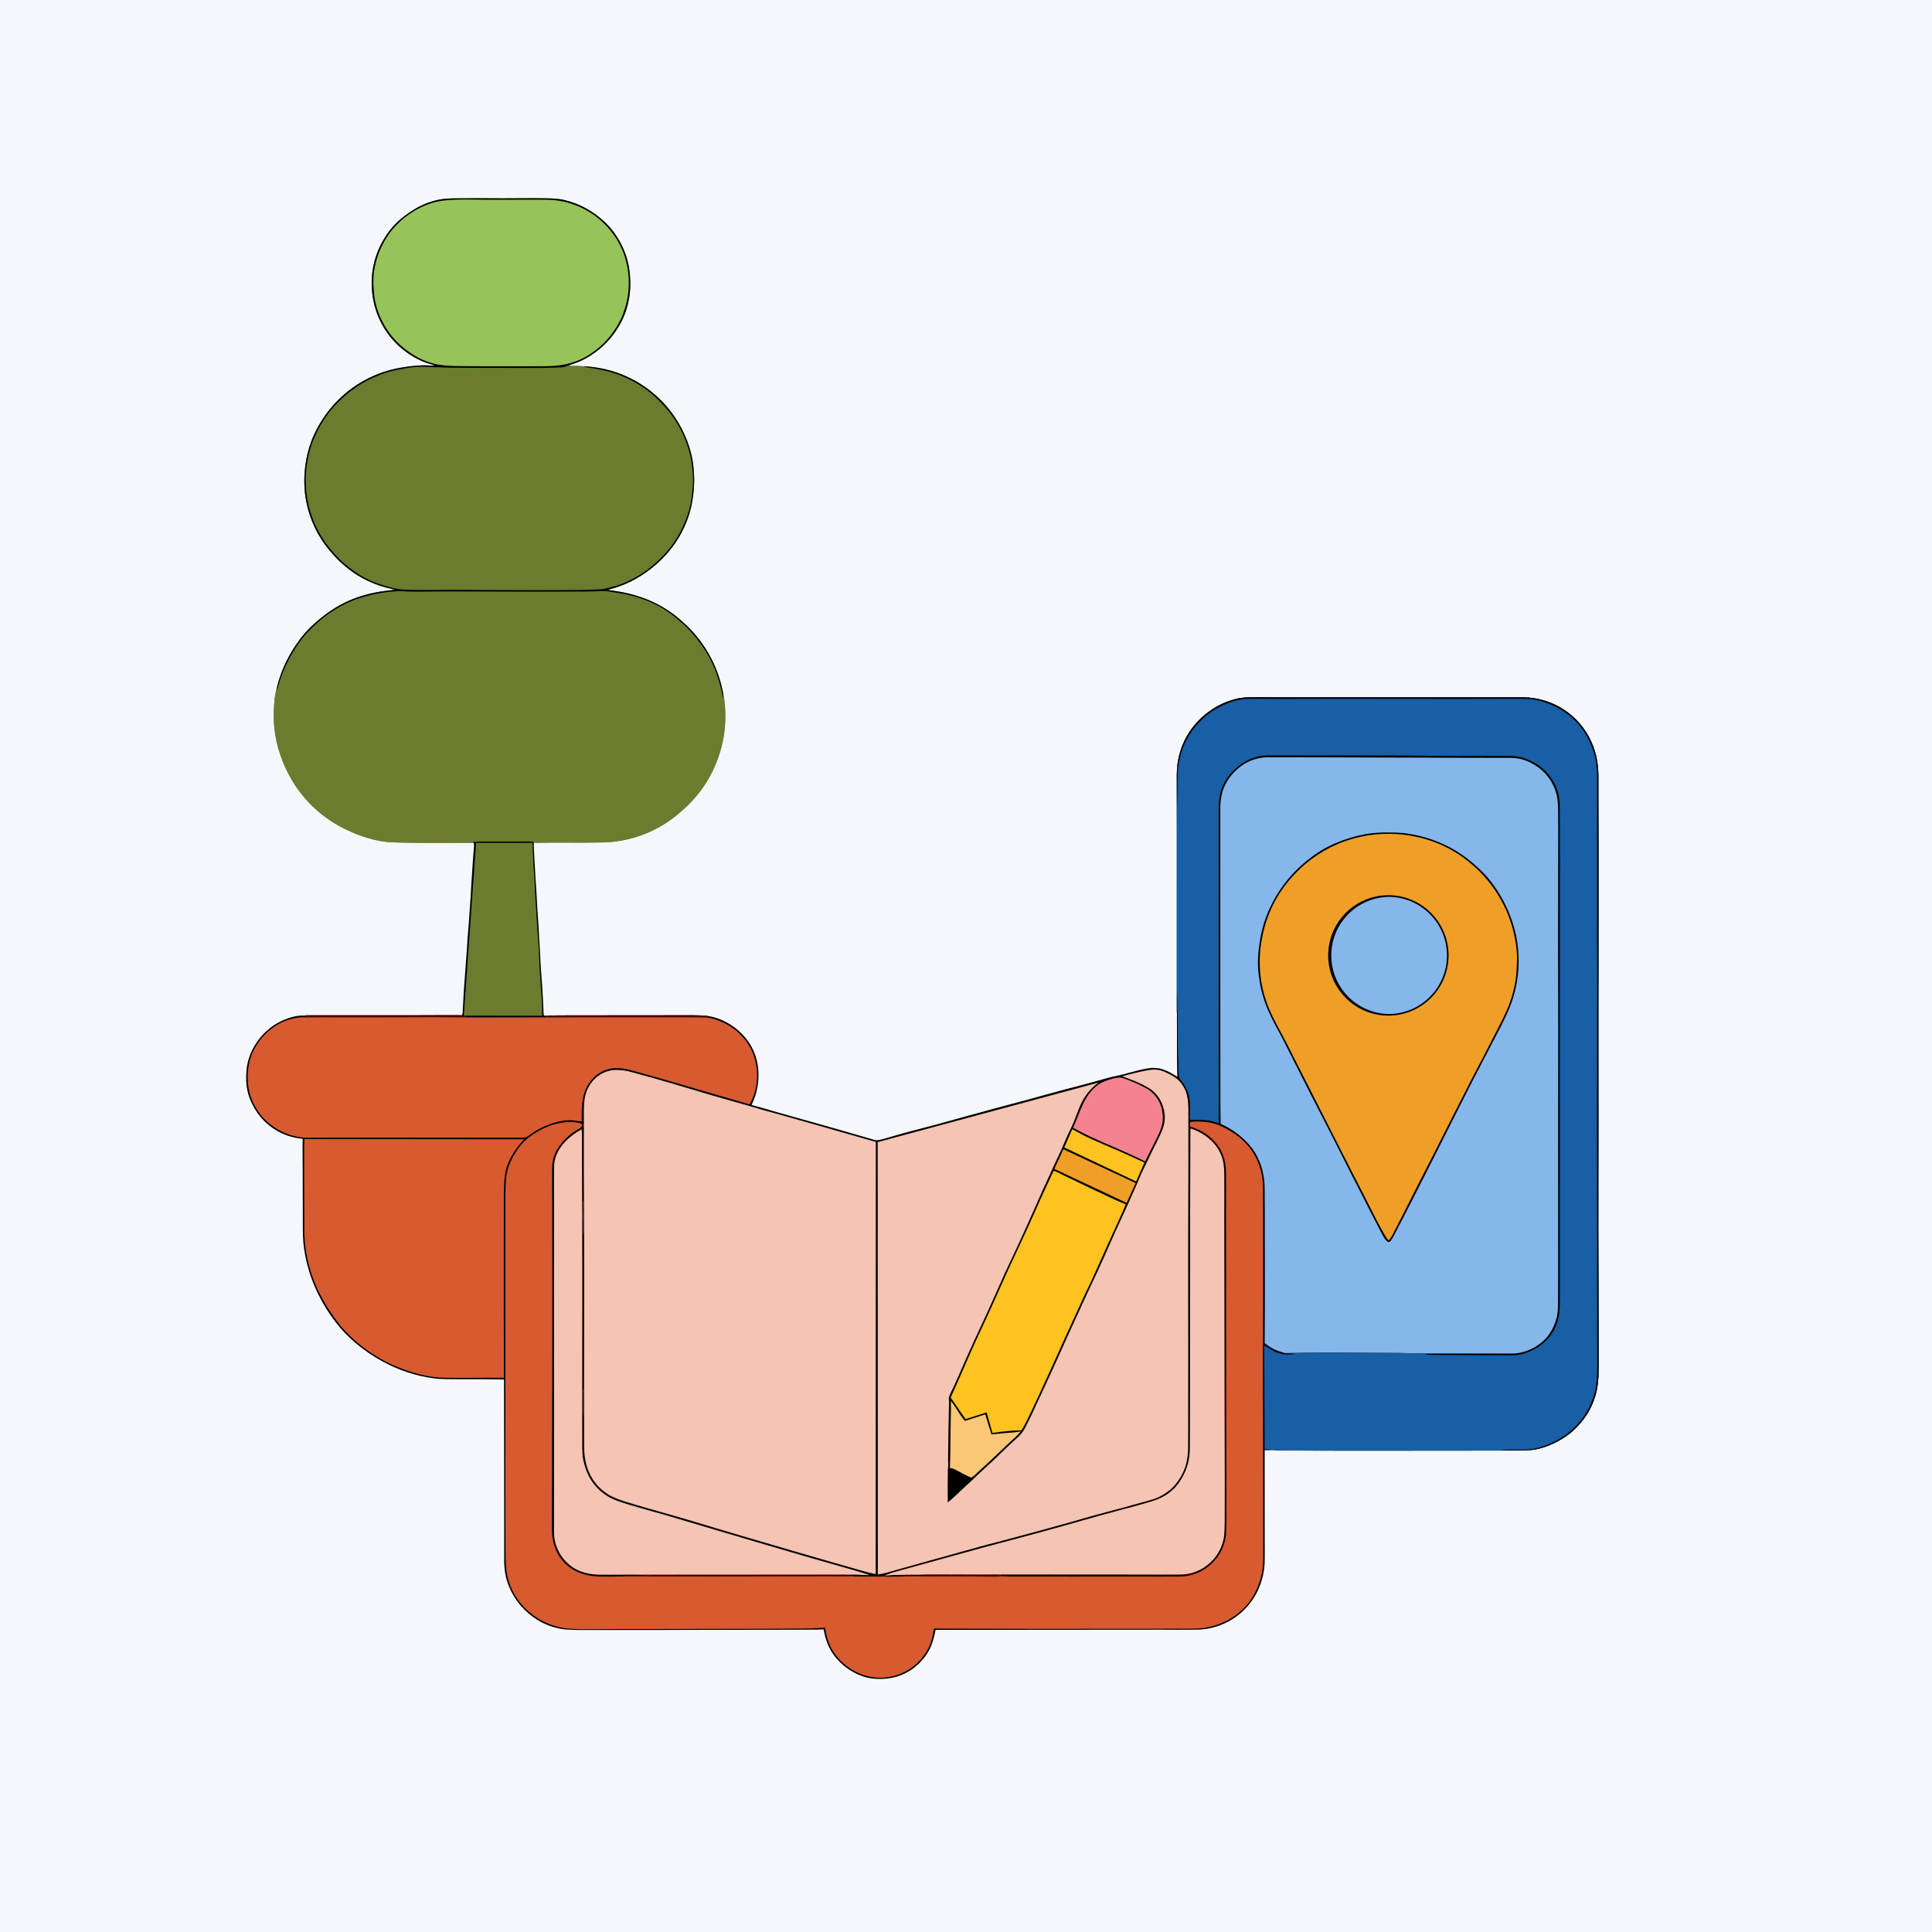
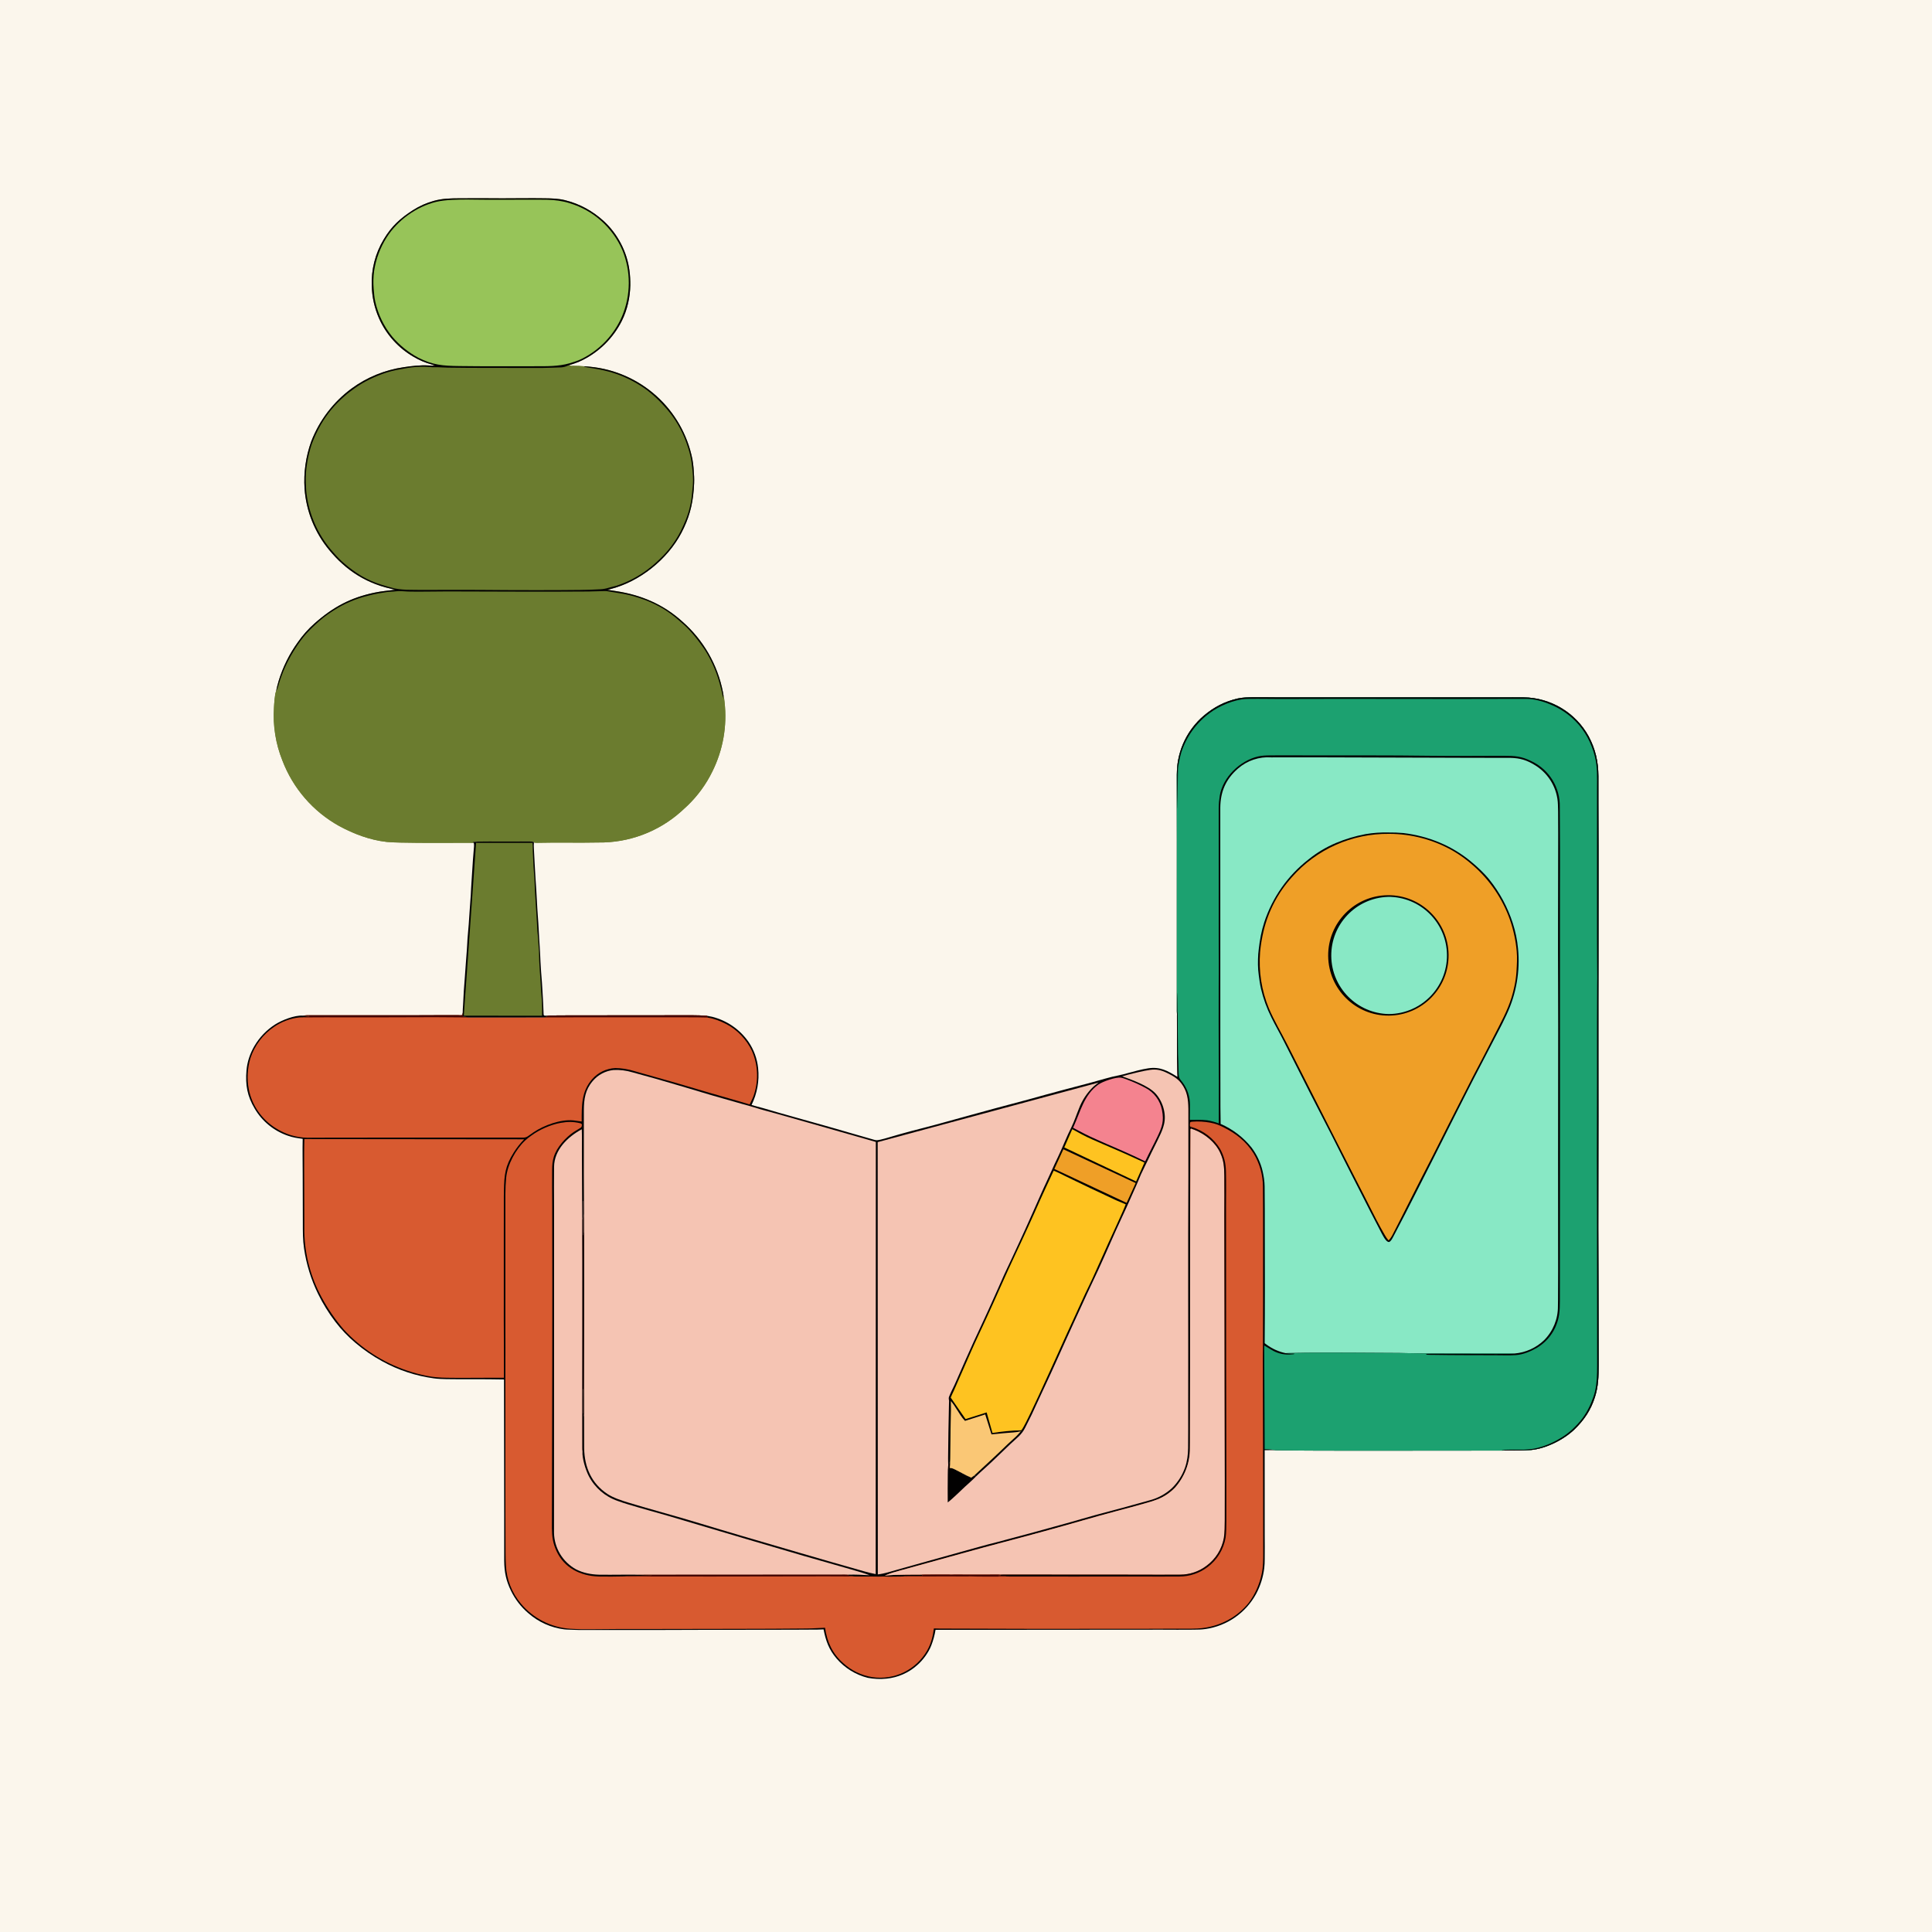
<svg xmlns="http://www.w3.org/2000/svg" width="1024" height="1024" preserveAspectRatio="none" style="display:block" viewBox="0 0 4358 4358">
-   <path fill="#F4F8FC" d="M0 0h4358v4358H0z" />
+   <path fill="#fbf6ec" d="M0 0h4358v4358H0z" />
  <path fill="#020101" d="M2654.8 1739a173 173 0 0 1 60.5-124.6c23.3-19.6 47-32 76.7-38.8 11.4-2.5 22.9-2.7 34.5-2.9 20.3-.3 40.7.3 61 .3h500c16.5 0 33-.3 49.5 0a170 170 0 0 1 146.4 87.7c15.5 29 21.8 57 22.1 89.8q.2 28.8 0 57.5.5 105.3.3 210.5-.3 75.3-.1 150.5 0 47.3-.2 94.5v114c-.2 46.8.3 93.7.1 140.5q-.3 125.8-.3 251.5l.4 118c0 63.8.5 127.7.4 191.5 0 25.3-.7 48.5-8.5 72.8-9.4 29.3-24 51-46 72.4-24.4 23.6-64.5 43.4-98.1 46.6l-13.7.7-2.3.1c-14 .6-28.1.2-42.2.3l-5.8.2h-4q-112.2.2-224.5.2c-93-.2-186 .5-279-.8q-3.8.1-7.7-.5l-21.6.2v15.3l.1 176c0 18 .3 36 0 54q.1 10.3-1 20.5a166 166 0 0 1-18.3 58.2 155 155 0 0 1-114.5 79.4c-8.8 1.3-17.6 1.4-26.5 1.5-24.3.4-48.7 0-73 0l-366 .3h-143.2c-2 12.1-5.3 24.3-9.8 35.7-6 15.6-18.9 33-31.5 43.9a121 121 0 0 1-69.4 30.5 150 150 0 0 1-42.1-1.8 137 137 0 0 1-70.6-43.7c-17.3-20.3-24.1-39.8-29.2-65.6l-13.7.5q-28.2.4-56.5.3l-141 .2H1595q-101 .5-202 .3h-88.5q-4.7 0-9.5-.3c-7.5-.4-15-.2-22.5-1.1a151 151 0 0 1-80.5-36.2 156 156 0 0 1-39.4-50.8c-11.1-22.9-15-42-15.3-67.3v-106.5l-.4-302.8q-33.5-.6-66.9-.6c-21.1 0-42.4.3-63.5-.2-8.9-.2-18.7-.5-27.5-1.7a333 333 0 0 1-117-38.7 361 361 0 0 1-60.5-41.6 301 301 0 0 1-45-47.2 374 374 0 0 1-39-63 347 347 0 0 1-31.7-102.7c-2.8-19-2.7-38.3-2.7-57.5l-.3-112c0-25.8-.6-51.7 0-77.6-12.4-1.8-21.6-2.8-33.8-7.2a139 139 0 0 1-74.3-60.6c-17-28.5-21.5-53.7-18.7-86.6 1.6-19.3 8-38.3 17.8-55a144 144 0 0 1 46.7-48.6c15.8-10 43.5-21 62.4-20q4.8-.6 9.6-.7H935c33 0 66-.4 99-.2.8 0 7.5.6 8.5-.3.7-.7.7-4 1.2-5.4.4 2 .3 3.2.2 5.2-.2 4.8 4 4 7.6 4.5l4.6 1h5.9c52.8.2 105.7-.1 158.5 0h6.1l5.4-1.2c1.8-.4 2.4-1.4 3.3-2.8l4.2-.4c34.2-.5 68.3-.2 102.5-.3l219.5-.2q16.7 0 33.3 1.2 6 1 11.8 2.3a142 142 0 0 1 81.9 56.6 128 128 0 0 1 21.6 59.3 152 152 0 0 1-14.8 83q4.8 1.5 9.7 2.7c22.2 5.6 44 12.8 66 18.7 28 7.6 55.8 16 83.8 23.5 20 5.4 39.7 11.5 59.6 17.1l57.1 16.4q2.3.7 4.5 1c4.4.6 15.4-2.5 19.5-3.6 11.6-3 23-7 34.5-10q25.6-7.2 51.4-13.7c30.9-7.8 61.4-16.7 92.1-25 48-13.2 96-26.5 144.2-39q21.7-5.8 43.3-12 43.7-11.9 87.6-23.3c20.3-5.2 40.5-11.5 60.9-16.6l14-3c7.1-1.3 14-3.4 21.1-5.3 15-4 30-8.3 45.4-10.6 26.8-4 43.5 5.3 65.8 19.2q-.3-4.7-.4-9.5c-1-42.5-.2-85-.6-127.5l.1-4.6q-.3-3.1-.4-6.4v-10.5q-.2-113.5 0-227c.3-98.7-.1-197.3-.2-296q0-4.3.5-8.6" />
-   <path fill="#85B7EB" d="M2753.4 2535.2c0-12.6-.5-25.1-.5-37.7-.5-215.2 0-430.3-.3-645.5v-30c.3-36.3 12.5-64.7 40.2-88.6a103 103 0 0 1 74.7-25c65.3-.4 130.7.1 196 .2 113 .1 226 1 339 .9h4c22.7.4 38.3 5.3 57.5 17.5a108 108 0 0 1 50.2 88l.4 15c.4 33.7.1 67.3.1 101 0 95.3-.6 190.7-.1 286 .4 67.2.1 134.3.1 201.5 0 127.5-.4 255-.1 382.5q.2 65.8-.2 131.5l-.2 14a107 107 0 0 1-31.2 76.5 109 109 0 0 1-66.8 30.1c-8.4-.3-16.8 0-25.2 0q-62.7-.2-125.5-.2c-15.5 0-31-.3-46.5 0-21 .2-42-.8-63-1-70.2-.2-140.3-1.2-210.5-.5l-10 .2h-3q-14 .5-28 .5l-4.5.2a109 109 0 0 1-43-19.3l-4.3-3.2c.7-84.4.5-168.9.3-253.3q.1-50.2-.4-100.5c-.1-11.8-2.1-23.5-4.7-35a143 143 0 0 0-24.8-52.5 183 183 0 0 0-69.7-53.3" />
+   <path fill="#88e8c5" d="M2753.4 2535.2c0-12.6-.5-25.1-.5-37.7-.5-215.2 0-430.3-.3-645.5v-30c.3-36.3 12.5-64.7 40.2-88.6a103 103 0 0 1 74.7-25c65.3-.4 130.7.1 196 .2 113 .1 226 1 339 .9h4c22.7.4 38.3 5.3 57.5 17.5a108 108 0 0 1 50.2 88l.4 15c.4 33.7.1 67.3.1 101 0 95.3-.6 190.7-.1 286 .4 67.2.1 134.3.1 201.5 0 127.5-.4 255-.1 382.5q.2 65.8-.2 131.5l-.2 14a107 107 0 0 1-31.2 76.5 109 109 0 0 1-66.8 30.1c-8.4-.3-16.8 0-25.2 0q-62.7-.2-125.5-.2c-15.5 0-31-.3-46.5 0-21 .2-42-.8-63-1-70.2-.2-140.3-1.2-210.5-.5l-10 .2h-3q-14 .5-28 .5l-4.5.2a109 109 0 0 1-43-19.3l-4.3-3.2c.7-84.4.5-168.9.3-253.3q.1-50.2-.4-100.5c-.1-11.8-2.1-23.5-4.7-35a143 143 0 0 0-24.8-52.5 183 183 0 0 0-69.7-53.3" />
  <path fill="#020101" d="M3131.5 1877.8q17-.2 34 1.3a305 305 0 0 1 82.1 21.5 279 279 0 0 1 70.8 43c14 11.6 29.5 26 40.9 40.2a307 307 0 0 1 53.1 98.6q9.1 28 11.8 57.1a284 284 0 0 1-25.8 149.2l-9.5 19.8-5.5 10.8q-21.7 42.3-43.8 84.3c-20 37.9-39 76.2-58.5 114.4-16.5 32.4-32.6 65-49.1 97.5-28 54.6-55 109.6-83.7 163.7l-3.9 7.4c-1.4 2.7-7.3 15.5-11.9 15l-2-.6c-5.8-2.4-13-17.3-15.7-22.4a6338 6338 0 0 1-45.2-88c-14-27.8-28.5-55.3-42.3-83.2q-23-46-46.7-91.8-11.8-22.7-23.4-45.6l-61.7-122.1c-8.9-17.8-19-35-27.7-52.9a292 292 0 0 1-23.4-64.6c-2.3-10-3.7-20.2-5-30.4-2.3-16-2.2-32-1.2-48q.4-5.7 1.2-11.4c2.3-20.4 6-40.6 12.3-60.1a296 296 0 0 1 99.7-141.8q28.4-23 62-37.2a326 326 0 0 1 66.9-20 271 271 0 0 1 51.2-3.7" />
  <path fill="#EF9F27" d="M3132.2 2798c-3.5-4.2-5.5-7-8.4-12a888 888 0 0 1-19-34.5q-15.7-30.5-31.2-61.3c-13.6-26.7-27.5-53.3-40.9-80.1q-21-41.6-42.2-83-22.9-44.7-45.5-89.6-20.7-41.3-41.8-82.5c-13.5-26.6-29.5-53.3-41-80.6a275 275 0 0 1-19.8-126.9q2.3-24.2 8-48a278 278 0 0 1 63.5-120.6 288 288 0 0 1 219.6-98 291 291 0 0 1 143.5 38 286 286 0 0 1 45.9 33.3 292 292 0 0 1 83 122.3 299 299 0 0 1 15.3 71c1.5 15.4.4 30.6-.5 46-.7 11.6-2.3 22.2-4.7 33.5-7.4 35.5-19.4 60.2-35.8 92-17.3 33.3-34 66.8-51.7 99.9-10 18.7-19 37.8-28.9 56.5-11.8 22.5-22.9 45.5-34.6 68-11.6 22.5-22.5 45.3-34.1 67.6-17.1 32.7-33.5 65.8-50.3 98.7-13 25.5-25.7 51.3-39 76.7-3 5.8-5.2 9-9.4 13.7" />
  <path fill="#020101" d="M3130.5 2019.3a135.8 135.8 0 1 1 2.5 271.6 135.8 135.8 0 0 1-2.5-271.6" />
-   <path fill="#85B7EB" d="M3130.5 2023a132.2 132.2 0 1 1 2.4 264.4 132.2 132.2 0 0 1-2.4-264.3" />
-   <path fill="#185FA5" d="M2654.8 1739a173 173 0 0 1 60.5-124.6c23.3-19.6 47-32 76.7-38.8 11.4-2.5 22.9-2.7 34.5-2.9 20.3-.3 40.7.3 61 .3h500c16.5 0 33-.3 49.5 0a170 170 0 0 1 146.4 87.7c15.5 29 21.8 57 22.1 89.8q.2 28.8 0 57.5.5 105.3.3 210.5-.3 75.3-.1 150.5 0 47.3-.2 94.5v114c-.2 46.8.3 93.7.1 140.5q-.3 125.8-.3 251.5l.4 118c0 63.8.5 127.7.4 191.5 0 25.3-.7 48.5-8.5 72.8-9.4 29.3-24 51-46 72.4-24.4 23.6-64.5 43.4-98.1 46.6l-13.7.7-2.3.1c-14 .6-28.1.2-42.2.3l-5.8.2h-4q-112.2.2-224.5.2c-93-.2-186 .5-279-.8q-3.8.1-7.7-.5c-7-1.5-14.4-1.7-21.6-2l-1-234q6.9 4 13.7 8.2l3.1 1.8a71 71 0 0 0 39.5 10.4q5-.1 10-.7c.6-.1 3.1-1.2 1.4-1.3-6.3-.2-13.3 0-19.4-1.1l4.5-.2q14 .1 28-.4l3-.1 10-.2c70.2-.7 140.3.3 210.5.6 21 0 42 1 63 .8h46.5q62.8 0 125.5.3c8.4 0 16.8-.3 25.2 0q-6.6 1-13.2 1c-40.8.3-81.7-.4-122.5-.4h-29l-30.5.1c-1.2 0-2.7 0-3.7.6-3 1.8 7 1.7 11.2 1.8h5.5c46.2.8 92.3.6 138.5.8 12.8 0 34 .7 46.5-.3 17-1.2 33.3-8.1 48-16.6a104 104 0 0 0 41.3-46c9.4-21 10.2-37.1 10.3-59.6q.3-132.2.2-264.5c-.1-116.7.3-233.3 0-350-.2-35.7.2-71.3 0-107v-209.5c0-30 .3-60 .1-90q0-46.7-.5-93.5a111 111 0 0 0-62.4-102.2c-24-12.2-38.4-12.9-64.5-13-55 0-110 .7-165 0-92.3-1.3-184.7-.7-277-.9-28.2 0-56.3-.4-84.5 0-9.1.1-18.5.4-27.4 2.5-40.8 9.6-79.3 46.7-86.2 88.6a185 185 0 0 0-2.4 27.5q-.2 24.5 0 49c.3 77.2-.1 154.3 0 231.5l.1 38.5c.3 18.8 0 37.7.1 56.5l-.2 26c-.3 52.7 0 105.3.1 158l.3 58.5q0 46.8-.2 93.5a147 147 0 0 0-26.2-7c-12.9-1.5-26.2-1-39.1-1q.4-17.3.3-34.5a84 84 0 0 0-15.7-48.6c-2.6-3.7-6-7-8.1-11.2-1.8-3.4-1.8-12-1.9-15.7l-.6-21.5-.7-17.5q-.5-24-.5-48c-.2-16.2 0-32.3-.3-48.5-.2-9.3 0-18.7-.3-28 0-3.3-.6-22.8-.7-6.5v35q-.1 3.3-.5 6.4-.3-3.1-.4-6.4v-10.5q-.2-113.5 0-227c.3-98.7-.1-197.3-.2-296q0-4.3.5-8.6" />
+   <path fill="#88e8c5" d="M3130.5 2023a132.2 132.2 0 1 1 2.4 264.4 132.2 132.2 0 0 1-2.4-264.3" />
+   <path fill="#1ca170" d="M2654.8 1739a173 173 0 0 1 60.5-124.6c23.3-19.6 47-32 76.7-38.8 11.4-2.5 22.9-2.7 34.5-2.9 20.3-.3 40.7.3 61 .3h500c16.5 0 33-.3 49.5 0a170 170 0 0 1 146.4 87.7c15.5 29 21.8 57 22.1 89.8q.2 28.8 0 57.5.5 105.3.3 210.5-.3 75.3-.1 150.5 0 47.3-.2 94.5v114c-.2 46.8.3 93.7.1 140.5q-.3 125.8-.3 251.5l.4 118c0 63.8.5 127.7.4 191.5 0 25.3-.7 48.5-8.5 72.8-9.4 29.3-24 51-46 72.4-24.4 23.6-64.5 43.4-98.1 46.6l-13.7.7-2.3.1c-14 .6-28.1.2-42.2.3l-5.8.2h-4q-112.2.2-224.5.2c-93-.2-186 .5-279-.8q-3.8.1-7.7-.5c-7-1.5-14.4-1.7-21.6-2l-1-234q6.9 4 13.7 8.2l3.1 1.8a71 71 0 0 0 39.5 10.4q5-.1 10-.7c.6-.1 3.1-1.2 1.4-1.3-6.3-.2-13.3 0-19.4-1.1l4.5-.2q14 .1 28-.4l3-.1 10-.2c70.2-.7 140.3.3 210.5.6 21 0 42 1 63 .8h46.5q62.8 0 125.5.3c8.4 0 16.8-.3 25.2 0q-6.6 1-13.2 1c-40.8.3-81.7-.4-122.5-.4h-29l-30.5.1c-1.2 0-2.7 0-3.7.6-3 1.8 7 1.7 11.2 1.8h5.5c46.2.8 92.3.6 138.5.8 12.8 0 34 .7 46.5-.3 17-1.2 33.3-8.1 48-16.6a104 104 0 0 0 41.3-46c9.4-21 10.2-37.1 10.3-59.6q.3-132.2.2-264.5c-.1-116.7.3-233.3 0-350-.2-35.7.2-71.3 0-107v-209.5c0-30 .3-60 .1-90q0-46.7-.5-93.5a111 111 0 0 0-62.4-102.2c-24-12.2-38.4-12.9-64.5-13-55 0-110 .7-165 0-92.3-1.3-184.7-.7-277-.9-28.2 0-56.3-.4-84.5 0-9.1.1-18.5.4-27.4 2.5-40.8 9.6-79.3 46.7-86.2 88.6a185 185 0 0 0-2.4 27.5q-.2 24.5 0 49c.3 77.2-.1 154.3 0 231.5l.1 38.5c.3 18.8 0 37.7.1 56.5l-.2 26c-.3 52.7 0 105.3.1 158l.3 58.5q0 46.8-.2 93.5a147 147 0 0 0-26.2-7c-12.9-1.5-26.2-1-39.1-1q.4-17.3.3-34.5a84 84 0 0 0-15.7-48.6c-2.6-3.7-6-7-8.1-11.2-1.8-3.4-1.8-12-1.9-15.7l-.6-21.5-.7-17.5q-.5-24-.5-48c-.2-16.2 0-32.3-.3-48.5-.2-9.3 0-18.7-.3-28 0-3.3-.6-22.8-.7-6.5v35q-.1 3.3-.5 6.4-.3-3.1-.4-6.4v-10.5q-.2-113.5 0-227c.3-98.7-.1-197.3-.2-296q0-4.3.5-8.6" />
  <path fill="#020101" d="M2654.8 1739a173 173 0 0 1 60.5-124.6c23.3-19.6 47-32 76.7-38.8 11.4-2.5 22.9-2.7 34.5-2.9 20.3-.3 40.7.3 61 .3h500c16.5 0 33-.3 49.5 0a170 170 0 0 1 146.4 87.7c15.5 29 21.8 57 22.1 89.8q.2 28.8 0 57.5.5 105.3.3 210.5-.3 75.3-.1 150.5 0 47.3-.2 94.5v114c-.2 46.8.3 93.7.1 140.5q-.3 125.8-.3 251.5l.4 118c0 63.8.5 127.7.4 191.5 0 25.3-.7 48.5-8.5 72.8-9.4 29.3-24 51-46 72.4-24.4 23.6-64.5 43.4-98.1 46.6l-13.7.7-2.3.1c-14 .6-28.1.2-42.2.3l-7-1q-1.4-.4 0-.5l19.7-.4c9.8-.2 19.7.3 29.5 0 4 0 8-.8 12-1a94 94 0 0 0 10.5-1.2c23.6-4.7 44-13.6 64.2-26.3a159 159 0 0 0 29.2-23.8c16-15.8 27.4-33.4 36-54 3.2-7.8 6.7-17.5 8.6-25.7 4.3-18.8 4.6-38.2 4.7-57.5l-.1-140.5-.2-140.5c-.2-44.3.1-88.7-.2-133-.4-76.2.3-152.3.2-228.5q-.2-67.7 0-135.5l.3-80.5.2-17-.3-42-.2-48v-335c0-26.2 1.4-49.3-5-74.1-7.6-29.8-22-57.6-43.7-79.3a168 168 0 0 0-57.5-38c-16.1-6.8-35.2-12-52.7-12.2H3426c-179.5.8-359-.5-538.5.3-23 0-46-.6-69-.2l-7.5.2c-27.1 1.1-61 15.6-82.5 31.8a178 178 0 0 0-64 89.2 195 195 0 0 0-4.7 19.8c-1.1 6.1-2.5 11.7-2.7 18q-.5 17-.5 34a2576 2576 0 0 1-1 53c-.5 1.4.3 2.3-.2 0v-9.5l-.2-67q0-3.6-.4-7" />
  <path fill="#D85A30" d="M1043.7 2284.3c.4 2 .3 3.2.2 5.2-.2 4.8 4 4 7.6 4.5l4.6 1h5.9c52.8.2 105.7-.1 158.5 0h6.1l5.4-1.2c1.8-.4 2.4-1.4 3.3-2.8l4.2-.4c34.2-.5 68.3-.2 102.5-.3l219.5-.2q16.7 0 33.3 1.2l.8 4 1.6.3c14.2 2.2 27.4 7.5 40.2 14 24.9 12.4 47 35.7 58.7 60.9a138 138 0 0 1 5.5 96c-2.5 9-6.7 16.3-10.6 24.8-31-9.5-62.4-18-93.5-27.2l-75-22.1q-46.2-13.3-92.5-26.2a147 147 0 0 0-42-6.6 74 74 0 0 0-52.4 25.2c-24.4 28-23.4 59.6-23.5 95.3l-1.8-.2-14.8-2-2.5-.3c-28.4-2.7-65.8 11-89.1 26.6l-12.3 8.6a18 18 0 0 1-10.6 3.7c-145.7.2-291.3-.2-437 .1-16.8 0-33.7.4-50.5.2a136 136 0 0 1-71.8-21.8 134 134 0 0 1-60.4-87.1 148 148 0 0 1 3.6-70.5 137 137 0 0 1 53-70.5A126 126 0 0 1 675 2295l8.5-.2q4.6-1 9.5-1.3c1.6 0 2.3 0 3.4-.7.5-.4.9-1.9 1.2-1.4 0 .3-.4-.3-1.6 0h-2.5q-5.3-.2-10.6-.7 4.8-.5 9.6-.6H935c33 0 66-.4 99-.2.8 0 7.5.6 8.5-.3.7-.7.7-4 1.2-5.4" />
  <path fill="#430502" d="m1235.4 2291 4-.4c34.3-.5 68.4-.2 102.6-.3l219.5-.2q16.7 0 33.3 1.2l.8 4c-17-.6-34-.5-51.1-.5h-250c-21.5 0-43 .5-64.4.2h-3.5l5.4-1.2c1.8-.4 2.4-1.4 3.3-2.8m-191.6-6.7c.4 2 .3 3.2.2 5.2-.2 4.8 4 4 7.6 4.5l4.6 1h-6.6c-23 0-46-.5-69-.5q-124.2.6-248.5.3l-43 .2-5.5-.1q4.6-1 9.5-1.3c1.6 0 2.3 0 3.4-.7.5-.4.9-1.9 1.2-1.4 0 .3-.4-.3-1.6 0h-2.5q-5.3-.2-10.6-.7 4.8-.5 9.6-.6H935c33 0 66-.4 99-.2.8 0 7.5.6 8.5-.3.7-.7.7-4 1.2-5.4" />
  <path fill="#F5C4B3" d="m1317.2 2741.8.2-4.3q-.7-89.7-.4-179.5-.2-26.7 0-53.5c.2-25.6 3-46 20-66a71 71 0 0 1 47-24.9 127 127 0 0 1 42.5 5.2q51 13.7 101.7 28.8c17.8 5.4 35.8 10.4 53.7 16 30.8 9.4 62 17.8 93 26.8 8.5 2.4 17.2 4.5 25.7 7.3 17.3 5.6 35 9.9 52.6 14.9l108.7 30.8c23.4 6.5 46.7 13.6 70.2 20 14.5 4 29 8.5 43.5 12.5l-.3 974.8q-13.8-2.7-27.3-6.6-72.6-20.5-145.1-41.7l-126.9-37.1-50.5-15c-29.7-8.8-59.2-18-89-26.6q-43-12.4-86-24.5-16.5-4.7-33-9.8c-15.4-4.7-34-10.7-47.5-19.6-36-24-51.6-60.3-52.3-102.8l-.1-58.5v-15.7l-.1-14.8c-.4-57.5.3-115 .2-172.5 0-69.7.3-139.3 0-209l-.2-49z" />
  <path fill="#D85A30" d="M2688.1 2542.3c-5-1.2-4.1-2-4-7.3 0-4.3 1.8-4.4 5.9-4.8 12.1-1.1 28-.1 40 2.2s19 5 30 10.5c28.5 14.3 50.8 31.8 67.9 59.1a146 146 0 0 1 20.9 75v4c.4 28.7.2 57.3.3 86v168.5l-.2 85-.3 44q.5 141.8.6 283.5l.2 153c0 18 .1 32.5-3.5 49.5-5 23.4-14.7 45.7-29.2 65a155 155 0 0 1-40.3 35.2 162 162 0 0 1-75.4 22.7q-6.5.4-13 .4c-20.7.2-41.3-.1-62 .1-30.8.3-61.7.1-92.5.2a62007 62007 0 0 1-413.5-.5q-6.8 0-13.4-.4c-2.5 18.4-6 33.2-15.1 49.6a122 122 0 0 1-124 60.3 127 127 0 0 1-65.2-31.4c-24.5-21.4-36.7-48-41.2-80-14 .5-28 1.6-42.1 1.7-52 .7-104 .6-156 .8l-175.5.3-97.5.1c-26.5 0-53 .7-79.5.4-7.7-.1-16.3-.7-24-1a159 159 0 0 1-111.6-56.9 145 145 0 0 1-33.7-86q-.8-14.4-.8-28.6c-.4-57.8-.2-115.7-.4-173.5v-136.5q-.2-48 0-96c.3-38.2 0-76.3 0-114.5v-288q0-18.7 1.8-37.5c2.8-29.5 21.5-64 43-84q6.8-6.2 14.3-11.3c18-13.3 43.4-24.4 65.4-28.3 16.2-2.8 27.4-3 43.5.6 4.2 1 5.3 2.5 4.2 7q-.5 2.3-2.7 3.5l-15 9.2c-18.4 12.2-38.8 34.7-45.3 56.3-3 10-3.7 18.5-3.8 29-.3 26.3.1 52.7.2 79 .7 241.7-.2 483.3-.7 725v5c.2 19 2.3 33.6 10.3 51 17.5 38.3 53.6 56 94.3 57.6l6 .2a1665 1665 0 0 0 53-.4q4-.5 8-.6l47.5-.7h2.5c.7 0 6-1.1 2.6-1.2l-27.6-.8q-3-.1-5.7-.5l8.2-.2q61.3 0 122.5-.2 163.5.2 327 0c6.3-.1 13.9-.5 20.2.3.3 2 .4 2.6 2.7 2.8q5 .2 10 1.2l3.6.1 25 .2c5.5 0 11-.4 16.5-.1 7 .3 13.5.2 20.5-.1 4.5-.2 9 .5 13.5.4q13.3-.4 26.5-.3l5.5-.2c5.5-1 11-.9 16.5-.9q12.8-.1 25.5-.5c.4 0 2.4.4 2-.4-.8-1.3-1 0-1.8-2.4h-5.2q-28.5-.1-57 .7c-8.5.3-13.7 1-22 1.7l4-1.6c9.7-4.2 19.6-6.8 30-9.7q74.3-20.7 148.5-41c50.2-14 100.7-27 151-40.6 37-10.1 73.9-20.1 110.6-30.8q40.1-11.5 80.4-22.3c22.5-6 45.1-11.8 67.5-18.4q8.8-2.4 17.5-5.5a111 111 0 0 0 45.4-28.6 132 132 0 0 0 33.7-89.2l.1-12c.7-232.8-.3-465.7 1.2-698.5v-6c-.2-2.2-.4-2.8 1.3-4.2z" />
  <path fill="#F5C4B3" d="m1995.5 3554.2 4-1.6c9.7-4.2 19.6-6.8 30-9.7q74.3-20.7 148.5-41c50.2-14 100.7-27 151-40.6 37-10.1 73.9-20.1 110.6-30.8q40.1-11.5 80.4-22.3c22.5-6 45.1-11.8 67.5-18.4q8.8-2.4 17.5-5.5a111 111 0 0 0 45.4-28.6 132 132 0 0 0 33.7-89.2l.1-12c.7-232.8-.3-465.7 1.2-698.5v-6c-.2-2.2-.4-2.8 1.3-4.2l7.3 2.5c24.1 9.5 47.4 28.1 58.4 52 8.3 17.9 9 32.2 9.3 51.7.4 29.5 0 59 0 88.5q.4 134.3.5 268.5c0 79 .4 158 .4 237 0 61.2.4 122.3.1 183.5 0 13.2-.2 26.4-2 39.5a100 100 0 0 1-39.2 63 99 99 0 0 1-59 20c-32.8.3-65.7-.2-98.5-.1l-292.5-.2h-8l-6.9.2q-2.2-.3-4.6-.3c-33.2.4-66.3 0-99.5 0l-7.2.2-4.8-.2q-29.3-.2-58.4.1h-2.4l-5.2.1q-28.5-.1-57 .7c-8.5.3-13.7 1-22 1.7" />
  <path fill="#0F0000" d="M2688.1 2542.3a113 113 0 0 1 64 49.1c9.3 16.9 12.8 32 13.3 51.1.7 26 .2 52 .2 78q0 171.8.2 343.5c0 117 .8 234 .5 351v16.5c-.2 12.2 0 24.8-1.7 37a105 105 0 0 1-40.2 66 106 106 0 0 1-64.4 21.7c-31 .4-62 0-93 0-96.7 0-193.3.3-290 0l-7.4-.2q-1-.5-2-.5h-1q-7 .2-14-.7c-1.4-.2-.3-1.5-.7-.4l1.2-.5 1 .2c2.1.2 2.4-.2 2.5-2.2l6.9-.2h8l292.5.2c32.8 0 65.7.4 98.5 0a98 98 0 0 0 59-20 100 100 0 0 0 39.2-62.9c1.8-13 2-26.3 2-39.5.3-61.2 0-122.3-.1-183.5 0-79-.5-158-.4-237q-.1-134.2-.5-268.5c0-29.5.4-59 0-88.5-.3-19.5-1-33.8-9.3-51.7-11-23.9-34.3-42.5-58.4-52q-3.6-1.4-7.2-2.5z" />
  <path fill="#430502" d="m1435.8 3552.1 8.2-.2q61.3 0 122.5-.2 163.5.2 327 0c6.3-.1 13.9-.5 20.2.3.3 2 .4 2.6 2.7 2.8q5 .2 10 1.2h-11.9q-25.2-.3-50.5-.2l-258.5.4c-63 .1-126-.3-189 0q-4 0-8-.3 4-.5 8-.6l47.5-.7h2.5c.7 0 6-1.1 2.6-1.2l-27.6-.8q-3-.1-5.7-.5m643.9-.3h2.4c19.5-.4 39-.2 58.4-.2l4.8.2 7.2-.2c33.2 0 66.3.4 99.5 0q2.3 0 4.6.3c0 2-.4 2.4-2.5 2.2l-1-.2-1.2.5c.4-1-.7.2.7.4q7 .8 14 .6h1q1 0 2 .6-2.2.3-4.6.3h-9.5c-23 0-45.9.3-68.8-.5l-3.7.2c-32.8.1-65.7-.3-98.5 0q-20.7.3-41.5.2l-5.5-.2c5.5-1 11-.9 16.5-.9q12.8-.1 25.5-.5c.4 0 2.4.4 2-.4-.8-1.3-1 0-1.8-2.4" />
  <path fill="#F5C4B3" d="M2531.3 2427.9q6-2 12-3.5c17-4 33.8-8.7 51.2-11.1 14-2 24.8.5 37.5 6.7 12.4 6 24 12.3 32.4 23.4 13.6 17.8 15.8 35.7 16.2 57.6v27.5q-.2 11.8 0 23.5v100.5c-1 175.5 0 351-.4 526.5-.1 29.2.2 58.3-.2 87.5-.2 15.2-2 29.6-7 44a121 121 0 0 1-29.6 46.4 118 118 0 0 1-51.5 27.7q-60.6 17.1-121.4 33c-18.8 5.1-37.4 10.8-56.1 16a10893 10893 0 0 1-164.8 44.8c-14.5 3.8-29.2 7.3-43.6 11.5l-38 10.6-43.2 12c-33.3 9-66.4 18.8-99.7 27.9-17.1 4.6-28.4 9-45 11l-.3-975.1 498.4-134.4c-3.9 2.9-7.8 5.6-11.4 8.9a133 133 0 0 0-33 49.7c-5.8 14-10.3 28.4-17 42-11 21.8-19.6 44.8-30.2 66.9a919 919 0 0 0-15.2 32.8c-7.4 17-15.8 33.7-23.2 50.8q-9.3 20.7-18.4 41.5c-5.7 13.2-11.9 26.3-17.7 39.5-9.4 21.3-19.7 42.2-29.3 63.5-7.7 17-16.3 33.7-23.6 51-5.6 13.4-12 26.4-17.7 39.7-7.1 16.6-15 32.8-22.4 49.3-7.4 16.4-15.3 32.5-22.7 48.8q-9.3 20.2-18.3 40.7-10.8 24.2-21.3 48.5c-4.3 10.3-9.7 20.1-14.1 30.4-1.4 3.2-3.2 6.5-2.5 10.1 1 4.8.5 5.8.4 11q-.9 31.5-1.3 63l-.7 59.5.2 12.4q1.3-.1 2.2-.7c1-.9 1.8-4.2 2.2-5.5q.2 7.7-.8 15.3c4.6 1.2 4.3.1 9.4 2.5 14.3 6.8 24.7 13.4 39 19.6q3.6-2.9 7.4-5.4l2.5 3.5q10-9.7 20.5-19c20.2-18 39-37.2 58.8-55.7 13.2-12.5 24.3-19.7 32.4-35.9q7.6-14.7 14.8-29.6l13.1-28.4 30.5-65.6 19.9-44c11-24 21.4-48.1 32.6-72 13.2-28 25.6-56.6 39.1-84.7 19-39.4 36.4-79.6 54.2-119.6 10.6-23.8 22.1-47.3 32.5-71.2l14.9-33.5c3.5-7.6 6.3-15.4 9.7-23 5.5-12 11.6-23.6 17.2-35.5 8.5-18.3 18-36 26.4-54.3q5.4-11.2 8.4-23.2c5.7-23.7-3-51.9-19.3-69.6s-53.6-30.8-75.1-38.5" />
  <path fill="#020101" d="M2143.2 3295.7q.2 7.7-.8 15.3c4.6 1.2 4.3.1 9.4 2.5 14.3 6.8 24.7 13.4 39 19.6q3.6-2.9 7.4-5.4l2.5 3.5c-7.6 7.9-16 15-24 22.4-10.3 9.4-28 27.3-38.9 35.4-.4-20.8 0-41.7.1-62.5q-.1-10.8 1-21.7-.2-1.5 0-3 1.1 0 2-.6c1.2-.9 1.8-4.2 2.3-5.5" />
  <path fill="#0F0000" d="M2143.2 3295.7q.2 7.7-.8 15.3c-.6 1.1-1.2 3-1.4 2.6 0-.1-1.2 1.2-.6.8s.2-.7-.5.7q-.3.7-.4-.3l-.2-6-.4-4q-.2-1.5 0-3 1.1 0 2-.6c1.2-.9 1.8-4.2 2.3-5.5" />
  <path fill="#D85A30" d="m686.6 2569.4 495.7.5a181 181 0 0 0-23.4 29.6c-19.6 31-21.6 50.7-22.2 87l-.2 12-.1 101.5v145c.1 20.2-.2 40.3.1 60.5.4 34.1-.1 68.2.2 102.3h-37.2c-30.3 0-60.7.5-91 0-15.4-.2-30.8-1.2-46-4.3q-22.4-4.4-44-11.8a343 343 0 0 1-143-92.6 411 411 0 0 1-50.2-73.1 323 323 0 0 1-38.8-146.5V2756l-.4-120c0-22.2-.2-44.4.5-66.6" />
  <path fill="#F5C4B3" d="m1435.8 3552.1-2.8-.1h-32c-16.8 0-33.7.4-50.5 0-17.4-.5-35.5-4-51-12a96 96 0 0 1-49.8-82v-3.5l.1-366V2722c0-30-.4-60 0-90 .4-38.4 30.7-67.6 62.5-84.7.7 16.2.3 32.5.3 48.7l.5 116.5.2 32v1.9c1.5 5.4 1.2 7.2 1.1 13.6q.2 11.3 0 22.5v2.5c0 1.8.5 2 .6 0v-73c0-3.1 1-4.3 1-.5v5.5c-.2 20.6.2 41.3 0 62 0 2.6.5 3.4.5-1v-29.5q0-3.3.7-6.7l.3 5.7c.3 16.3.1 32.7.2 49 .3 69.7 0 139.3 0 209 .1 57.5-.6 115-.2 172.5v16.8c-1.7-2.2-.6-3.4-1.4-5.8a10 10 0 0 1-.6-3.5c.2-9.4-.1-18.7.2-28l-.2-19.5c0-.2.3-4.5-.5-4.5s-.5 3.4-.5 3.5v130.5q0 3.3-.6 6.6c-1.1 15.3 7.1 41.7 14.2 55.4a115 115 0 0 0 65.1 56.1q12.3 4.5 24.8 8.2c29.8 9 59.8 17 89.7 25.7q88.5 26 176.8 52.4l129.5 38c35.4 10.4 71 20 106.5 30.4 16 4.7 26 7.3 41.2 13-16-1-32-1.8-48-1.3-6.3-.8-14-.4-20.2-.4q-163.5.3-327 .1-61.2.2-122.5.2z" />
  <path fill="#0F0000" d="M1313.3 2746.4c1.5 5.4 1.2 7.2 1.1 13.6q.2 11.3 0 22.5v2.5c0 1.8.5 2 .6 0v-73c0-3.1 1-4.3 1-.5v5.5c-.2 20.6.2 41.3 0 62 0 2.6.5 3.4.5-1v-29.5q0-3.3.7-6.7l.3 5.7c.3 16.3.1 32.7.2 49 .3 69.7 0 139.3 0 209 .1 57.5-.6 115-.2 172.5v16.8c-1.7-2.2-.6-3.4-1.4-5.8a10 10 0 0 1-.6-3.5c.2-9.4-.1-18.7.2-28l-.2-19.5c0-.2.3-4.5-.5-4.5s-.5 3.4-.5 3.5v130.5q0 3.3-.6 6.6-.6-3.7-.6-7.6v-4l-.1-87.5c0-108.7.4-217.3.2-326l-.2-68v-30.2z" />
  <path fill="#FEC321" d="m2376.8 2640.7 5.2 2.2c6.7 2.7 13 6.1 19.4 9.3q56.3 27.5 113.1 53.8l6 2.7 18.8 7.9c-4.4 11.3-13 30-18.2 41.4-7.4 16-14.4 32-21.9 48-5.8 12.6-11 25.4-17 38-8.5 18.3-16.2 36.9-25.1 55-12 24.3-22.7 49-34.1 73.5q-19.3 41.6-38 83.5-9.7 21.9-19.8 43.6c-7.5 15.9-14.5 32-22 48l-18.7 39.8c-3 6.4-15.6 33-20.8 39-21.7 0-43.4 2.8-65 5.8l-13.1-46.2-47.6 15-33.5-48.5q3.4-8.1 7.3-16 4.4-9.5 8.3-19l10.8-24.5c11.7-26.5 23.1-53.2 35.4-79.4q16.9-36 33.3-72.2 10.4-23 20.7-46.3c19.2-43.5 40.1-86.2 59.7-129.6 8.8-19.7 18-39.4 26.5-59.2l14-30.6q8-17.7 16.3-35" />
  <path fill="#F4838F" d="m2420.5 2544 1.8-4c15.1-33.7 23.3-70.4 55-93.4 9.6-6.9 39.4-17.5 51.2-15.7 3.6.5 9 2.5 12.5 3.8a330 330 0 0 1 43 19.3 72 72 0 0 1 37.1 50c4.8 25 .4 37.5-10.3 60-8.9 18.7-18.9 36.9-27.6 55.7q-24.8-12.2-50.3-23.4c-24.6-10.8-49.4-21.2-73.8-32.6l-12.1-5.9c-9.3-4.6-17.3-9.2-26.5-13.9" />
  <path fill="#FAC775" d="M2144.8 3160.3q3.8 4.4 7.1 9.2c5 7.3 9.4 15 14.4 22.3 3.7 5.5 6.1 8.7 10.4 13.3l45.6-14.6 14.2 45c8-.4 16-1.7 24-2.3 8.2-.6 16.3-1.6 24.5-2a88 88 0 0 0 17.8-2.8q-5 6-10.7 11.7-9.6 8.6-19 17.4-18.2 17.7-36.8 35l-38 35.2q-3.9 2.6-7.6 5.4c-14.2-6.2-24.6-12.8-38.9-19.6-5.1-2.4-4.8-1.3-9.4-2.5.8-5 .8-10.2.8-15.3l.2-5.2c.7-30 .4-60 1.2-90q.8-20 .2-40.2" />
  <path fill="#EF9F27" d="m2398.7 2592.4 163 76.2-20.4 44.7-163-76.5z" />
  <path fill="#FEC321" d="M2418.7 2547.1c16.8 9.3 26.6 14.9 44.8 23 32 14.3 64.5 27.5 96.2 42.3l21.8 10-18.8 42.6-162-76.7z" />
  <path fill="#6B7C2F" d="M981.5 824.8q-3.5-1.4-7-2.4-22-5.9-41.5-17.5a188 188 0 0 1-78.1-86.9 193 193 0 0 1-16.3-72.5 189 189 0 0 1 27-105.7c17.4-29.4 37.4-47.5 66-65.8a171 171 0 0 1 47.4-21c20-5.5 36.9-5.5 57.5-5.7 32.2-.4 64.3 0 96.5.1 32 0 64-.6 96-.1 15.3.2 30.5.5 45.3 4.2 33 8.1 62.8 24.4 87.8 47.4 31.2 28.7 52.3 69 57.7 111.1a233 233 0 0 1 2 33.5c-.6 27.5-6.7 55.3-19 80a198 198 0 0 1-89.3 89c-9.7 4.8-19 8-29.4 11 3.6 2 5.6 1.4 9.9 1.3q12-.2 24.1 1.4c4 0 8 .6 11.9.9a261 261 0 0 1 231.9 208.9c2.3 12.8 3.2 26 3.8 39 .5 9.7-.1 20.3-.9 30-2.9 35.9-11 65-27.8 97-31.5 60-94.8 110.5-160.5 126.8l-6.5 1.5q9.9 1.7 19.9 3.1c56 8.4 107 30 149.2 68.5a283 283 0 0 1 91.6 159.1q.8 3.8 1.3 7.8c1.3 5 1.8 10.1 2.4 15.2a280 280 0 0 1-27.4 156 272 272 0 0 1-56.4 77.4l-14.3 13.2a275 275 0 0 1-186.8 69.8c-45.7 1-91.4-.4-137 .7h-2.5q-3 0-5.7-.7l-.7-1.2c-1.1-1.2-9-1.2-11.1-1.2h-8.5c-35.7.6-71.3-.2-107 .4q-3.8.1-7.5.5c-4 .4-3.5.4-.8 2.4q-5.9-.3-11.7-.2c-51.1.1-102.4.6-153.5-.5q-15-.2-30-1.4l-2-.2c-37.4-4.2-73.6-18-106.5-35.8a285 285 0 0 1-128-147.7 272 272 0 0 1-19-119.5c.3-6.6 1.8-31.2 4.8-36.8q2.3-11.7 5.7-23a296 296 0 0 1 43.4-87.7 237 237 0 0 1 38-42.6c41.4-36.6 81-57.8 134.6-69 15.4-3.3 31-4.5 46.7-6.6q-10.9-2.6-21.7-5.4-11.5-3.1-22.7-7.4a236 236 0 0 1-74.6-45.8c-11-9.7-20.2-19.8-29.6-31a244 244 0 0 1-55.6-138.2 264 264 0 0 1 15.1-107 268 268 0 0 1 90.6-118.9A263 263 0 0 1 910 828.4c18.6-2.9 38.4-5.2 57.4-4q7 .6 14 .4" />
  <path fill="#6B7C2F" d="M622.8 1559.2c3.5-5 4.8-12.2 6.7-18.1 4.1-12.8 8-23.8 13.5-36.1a337 337 0 0 1 40.7-67.3 286 286 0 0 1 28.4-29.6 281 281 0 0 1 76.4-50.4 252 252 0 0 1 41.5-14q11.4-3 23.2-5.2 9.6-1.7 19.3-3c6.8-1 13.7-.8 20.5-1.8 8.8-1.2 17.6.3 26.5.5l6.5.2c27.8.4 55.7-.4 83.5-.4 58.2 0 116.3.5 174.5.5q67.8.2 135.5-.2l6.5-.1 33.5-.9c4.8 0 6.8-.4 11.5.5 6.2 1 12.4 1.7 18.5 3 7.4 1.4 14.8 2 22.2 3.7q8.5 1.8 16.9 4.1 13.3 3.8 26.4 8.6a274 274 0 0 1 41.8 20.3q18.3 11.1 34.2 25.4c8.4 7.4 16 13.6 23.6 21.8q12.8 13.9 24 29c5.9 8.3 11.9 16.4 17 25.2a284 284 0 0 1 27.7 66.5q2.3 8 4.2 16l2.5 11.6 1.3 4.5c.5 3.1 1.3 2.4.6.5-.7-1.5 0-3.6 0-5.2q2 7.5 2.5 15.2a280 280 0 0 1-27.4 156 272 272 0 0 1-56.4 77.4l-14.3 13.2a275 275 0 0 1-186.8 69.8c-45.7 1-91.4-.4-137 .7h-2.5q-3 0-5.7-.7l-.7-1.2c-1.1-1.2-9-1.2-11.1-1.2h-8.5c-35.7.6-71.3-.2-107 .4q-3.8.1-7.5.5c-4 .4-3.5.4-.8 2.4q-5.9-.3-11.7-.2c-51.1.1-102.4.6-153.5-.5q-15-.2-30-1.4l-2-.2c-37.4-4.2-73.6-18-106.5-35.8a285 285 0 0 1-128-147.7 272 272 0 0 1-19-119.5c.3-6.6 1.8-31.2 4.8-36.8" />
  <path fill="#020101" d="M981.5 824.8q-3.5-1.4-7-2.4-22-5.9-41.5-17.5a188 188 0 0 1-78.1-86.9 193 193 0 0 1-16.3-72.5 189 189 0 0 1 27-105.7c17.4-29.4 37.4-47.5 66-65.8a171 171 0 0 1 47.4-21c20-5.5 36.9-5.5 57.5-5.7 32.2-.4 64.3 0 96.5.1 32 0 64-.6 96-.1 15.3.2 30.5.5 45.3 4.2 33 8.1 62.8 24.4 87.8 47.4 31.2 28.7 52.3 69 57.7 111.1a233 233 0 0 1 2 33.5c-.6 27.5-6.7 55.3-19 80a198 198 0 0 1-89.3 89c-9.7 4.8-19 8-29.4 11-2.6.8-5 2.1-7.5 3q-6.6 2.3-13.6 2.3c-13.3.4-26.7 1.1-40 1.2l-125.5-.1c-31.1 0-56.1-.2-87-.6-8 0-16-.9-24-1-4.2 0-8.3.3-12.5 0-5.7-.3-11.3-1-17-1a210 210 0 0 0-38 2.8c-16.2 2.8-31.3 5.2-47 10.2-24.6 7.8-52.5 21-73.3 36.4-7.4 5.4-14.7 10.7-21.5 16.9a248 248 0 0 0-53.5 64.3q-12 21-20.4 43.7a251 251 0 0 0-10.5 42.9q-3.9 22.6-3 45.5c.4 11.6.9 21.5 3 33a242 242 0 0 0 59 123c7.8 9 16 17.8 25 25.2A280 280 0 0 0 815 1299c15.4 8.9 30 15.2 47 20.4q14.1 4.4 28.4 8a189 189 0 0 0 34.6 3c30.6.6 61.3 0 92 .1l63.5.1q62.8.6 125.5.6 51.8.1 103.5-.5 22.3-.2 44.5-1.5a75 75 0 0 0 19-3.4c6-1.8 12-3 18-4.7a242 242 0 0 0 68.6-35.6 264 264 0 0 0 29.5-25.3 227 227 0 0 0 46-61.5c9-18.2 17.3-37.3 21.5-57.1l1.8-8.4c1.9-9.4 2.4-19 3.5-28.6q2.7-21 .2-42c-.9-6.8-1.2-13.7-2.3-20.5a197 197 0 0 0-6.8-29.5q-4.2-13.6-9.6-26.7a242 242 0 0 0-46.5-71.3 277 277 0 0 0-36.6-34 265 265 0 0 0-68.7-36.7q-14-5-28.5-8.2c-7.7-1.6-15.3-3.4-23.1-4.5l-14-2.2-1-.2c-2.5-.5-3.4-.9-6-1-.8-.1-.7-.9-.9-1.5 4 0 8 .6 11.9.9a261 261 0 0 1 231.9 208.9c2.3 12.8 3.2 26 3.8 39 .5 9.7-.1 20.3-.9 30-2.9 35.9-11 65-27.8 97-31.5 60-94.8 110.5-160.5 126.8l-6.5 1.5q9.9 1.7 19.9 3.1c56 8.4 107 30 149.2 68.5a283 283 0 0 1 91.6 159.1q.8 3.8 1.3 7.8c-.2 1.6-.7 3.7-.1 5.2.7 1.9 0 2.6-.6-.5-.3-1.5-1-3-1.3-4.5l-2.5-11.6-4.2-16a284 284 0 0 0-27.8-66.5c-5-8.8-11-17-17-25.2a331 331 0 0 0-24-29c-7.4-8.2-15.1-14.4-23.5-21.8q-16-14.1-34.2-25.4a274 274 0 0 0-41.8-20.3q-13-4.8-26.4-8.6-8.4-2.3-17-4.1c-7.3-1.7-14.7-2.3-22-3.8-6.2-1.2-12.4-1.8-18.6-3-4.7-.8-6.7-.5-11.5-.4l-33.5.9h-6.5c-45.2.5-90.3.2-135.5.3-58.2 0-116.3-.5-174.5-.5-27.8 0-55.7.8-83.5.4l-6.5-.2c-8.9-.2-17.7-1.7-26.5-.5-6.8 1-13.7.7-20.5 1.7l-19.3 3.1q-11.7 2.1-23.2 5.2a252 252 0 0 0-77.9 33.5 251 251 0 0 0-40 30.9c-9.6 9-20.3 19.2-28.4 29.6A336 336 0 0 0 643 1505a326 326 0 0 0-13.5 36.1c-1.9 5.9-3.2 13-6.7 18q2.3-11.5 5.7-23a296 296 0 0 1 43.4-87.6 237 237 0 0 1 38-42.6c41.4-36.6 81-57.8 134.6-69 15.4-3.3 31-4.5 46.7-6.6q-10.9-2.6-21.7-5.4-11.5-3.1-22.7-7.4a236 236 0 0 1-74.6-45.8c-11-9.7-20.2-19.8-29.6-31a244 244 0 0 1-55.6-138.2 264 264 0 0 1 15.1-107 268 268 0 0 1 90.6-118.9A263 263 0 0 1 910 828.4c18.6-2.9 38.4-5.2 57.4-4q7 .6 14 .4" />
  <path fill="#97C459" d="m1054.5 450.1 16 .2c18.5.4 37 .2 55.5.3 36 .1 72-.5 108 0 17.9.4 34.5 2.5 51.5 7.9a189 189 0 0 1 118.5 106 195 195 0 0 1-.7 148.5 192 192 0 0 1-90.7 96.3c-9.1 4.5-18.4 7.3-28.1 10.2-24.5 7.1-51.8 6.6-77 6.6-56.5 0-115 .4-171.5-.4-37.6-.5-59.7-2.2-92.8-19a203 203 0 0 1-58.5-47.4 190 190 0 0 1-38.3-79.4c-2.1-9.4-2.7-18.8-3.5-28.4a184 184 0 0 1 1-40.5 197 197 0 0 1 28-75c24.4-38.8 67.5-70 112.1-80.7 21.2-5 49-5.1 70.5-5.2" />
  <path fill="#020101" d="M1068.7 1901.3c-2.7-2-3.2-2 .8-2.4l7.5-.5c35.7-.6 71.3.2 107-.3h8.5c2 0 10 0 11 1.2.3.2.7.9.8 1.1q-.5 7 0 14.1l1.7 33 2 34.5q1 12.8 1.7 25.5a2283 2283 0 0 0 2.5 44.5q1.2 15 2.1 30l2 35.5c.4 10.2 1.5 20.3 1.9 30.5q.8 22.3 2.4 44.5l1.9 24c.8 15.1 2 30.3 2.7 45.5l1 26q.1 3 3.2 3h6c-1 1.4-1.7 2.4-3.4 2.8l-5.4 1.1h-6.1q-79.2.2-158.5.1h-5.9l-4.6-1c-3.7-.6-7.8.3-7.6-4.5.1-2 .2-3.2-.2-5.2q.1-8.2.8-16.5c1-14.4 1.2-28.9 2.5-43.3l1.7-22.5c1-10.7 1.3-21.3 2.3-32 .8-8.8 1.2-17.7 2-26.5 1-10.8 1-21.7 2.1-32.5l2.2-26 2-29.5q1.5-18 2.6-36c.6-9.8.8-19.5 1.6-29.3q1.9-25.3 3.3-50.7c.6-10 1.8-20 2.4-30 .2-3 .1-5.3-.5-8.2" />
  <path fill="#6B7C2F" d="m1073.9 1901.3 127.2-.1.5 6.8.2 12q.6 17.8 1.7 35.5c.4 8.7 1.5 17.3 2 26q.5 7.3.6 14.5l1 20.5q.7 13.5 1.7 27c.8 9.5 1.1 19 1.8 28.5q1 14.5 1.7 29c.4 5.7 1.3 11.3 1.6 17l1.2 19c.1 2.8.7 5.7.7 8.5a719 719 0 0 0 1.8 44q1.7 21.8 2.8 43.5c.5 8.7 1.5 17.3 2 26q.7 16 .3 32.2l-176.5-.2z" />
</svg>
